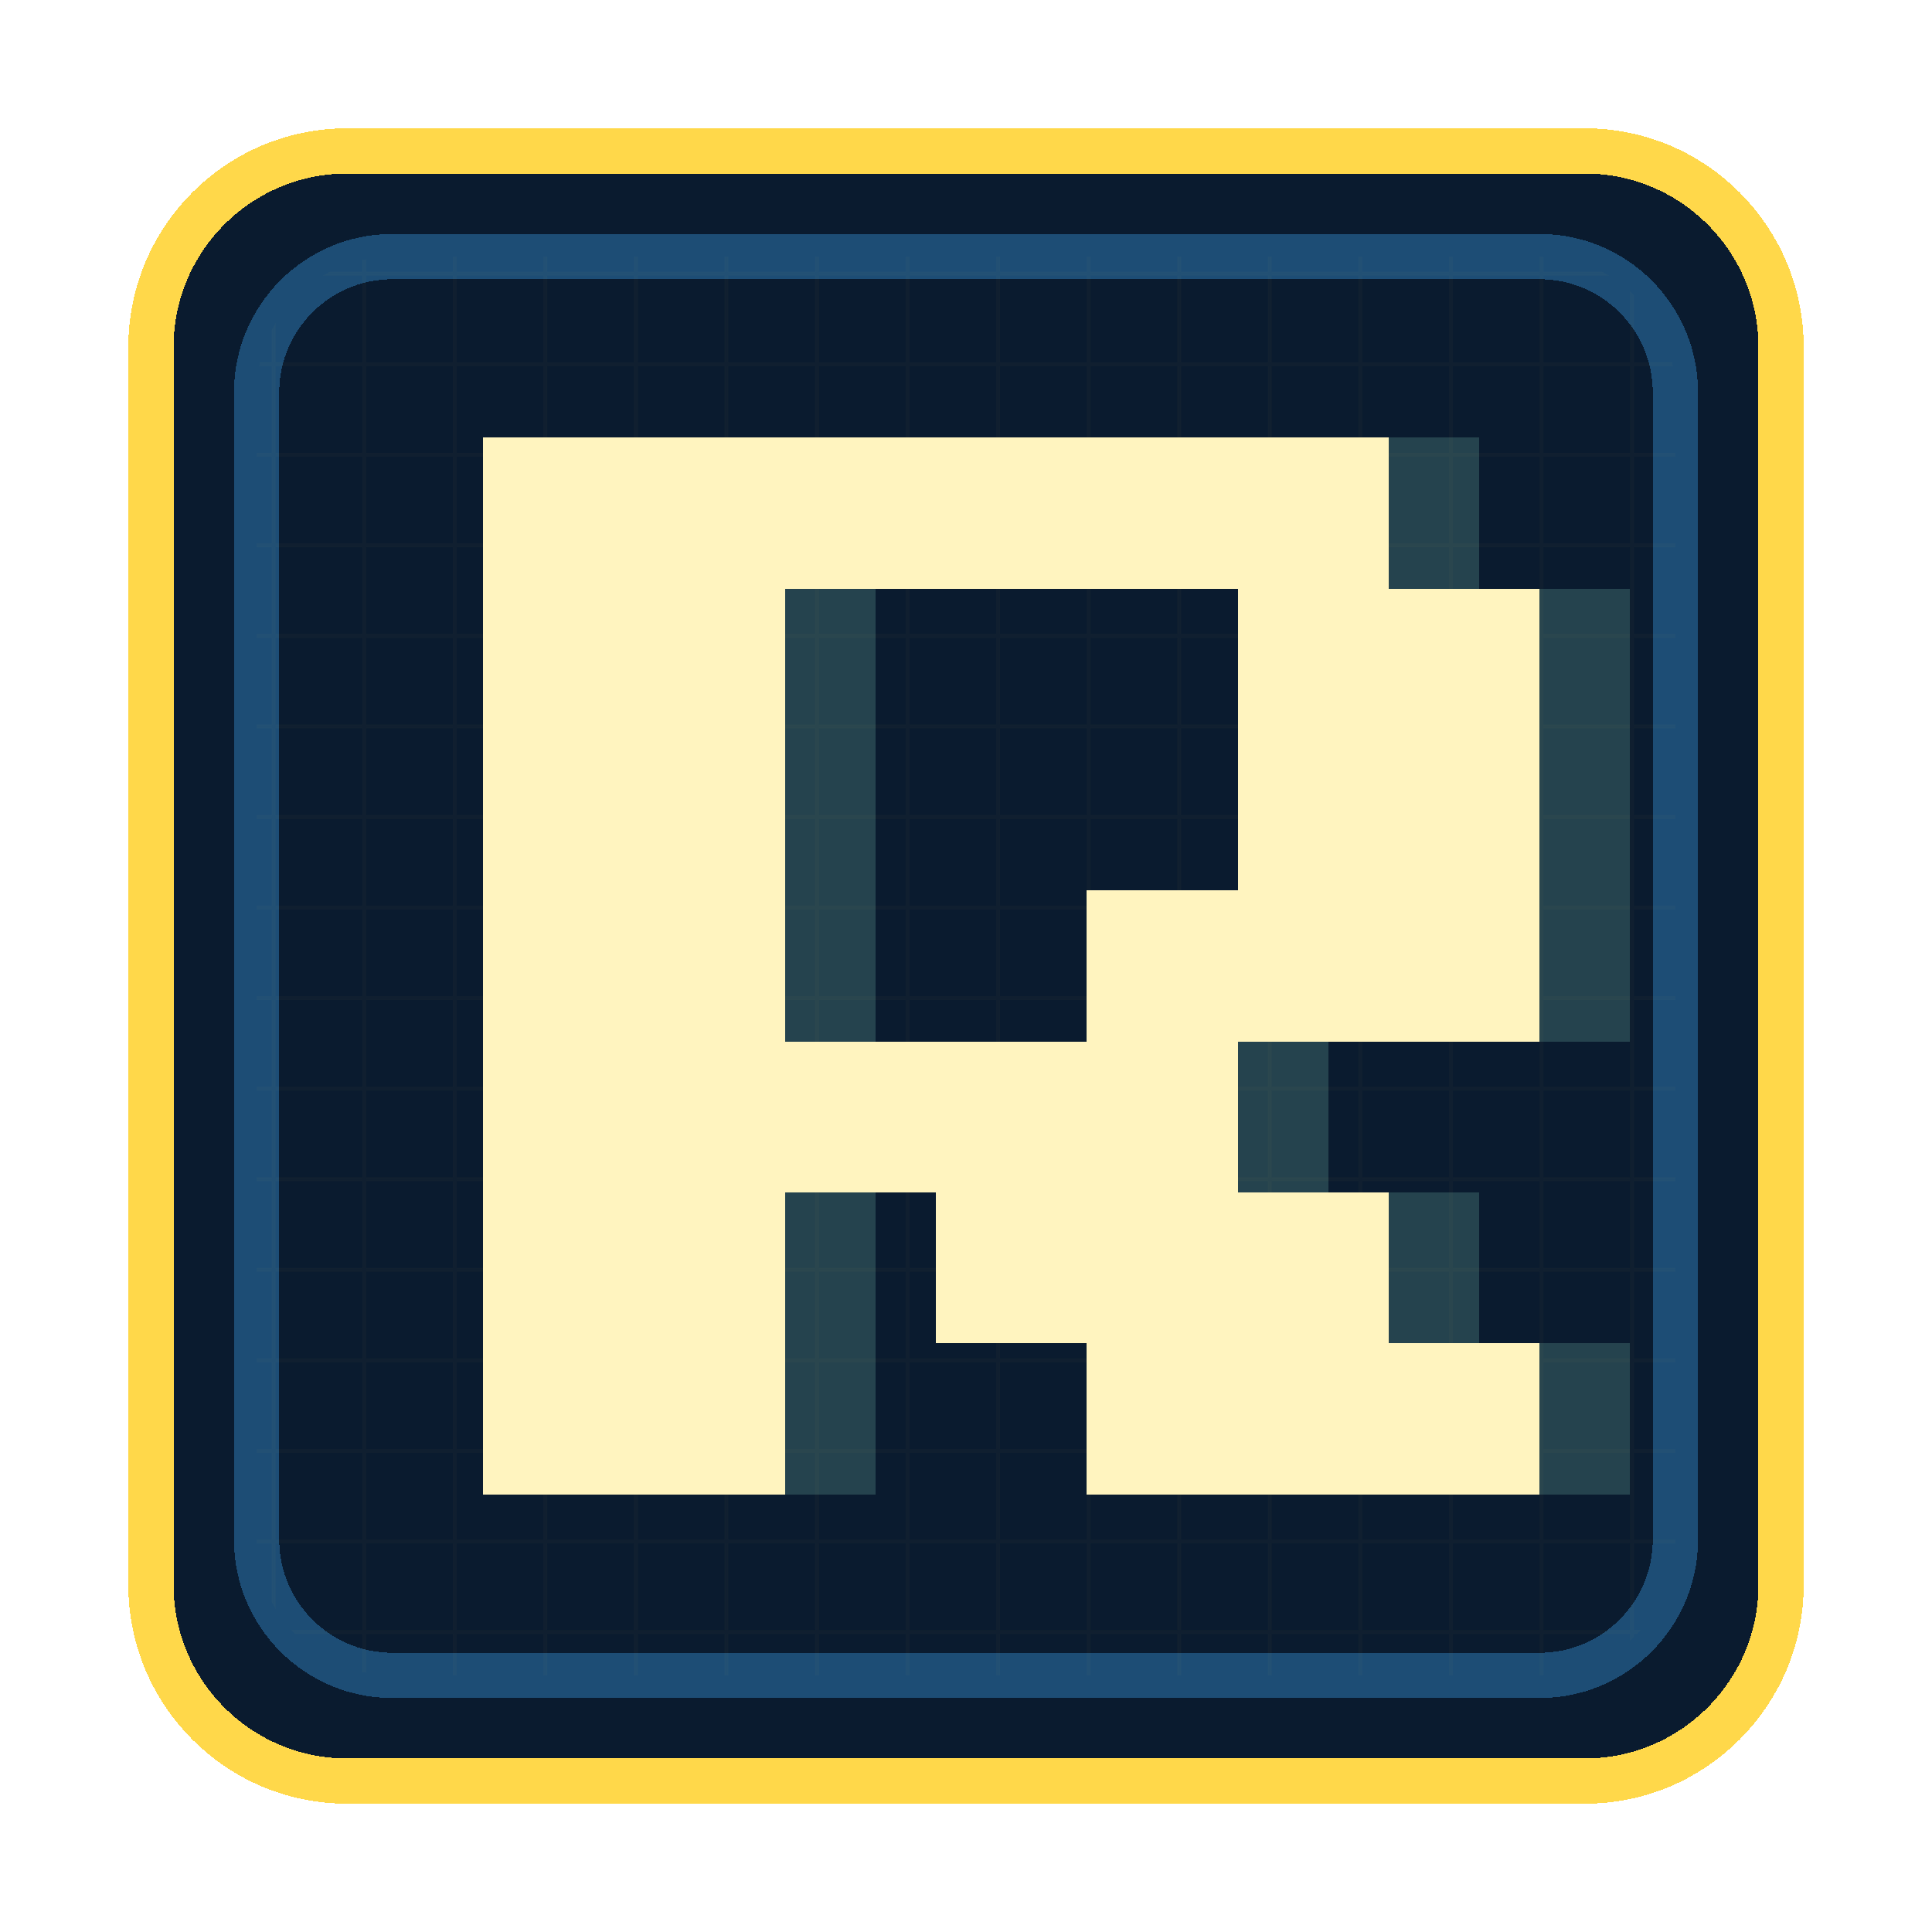
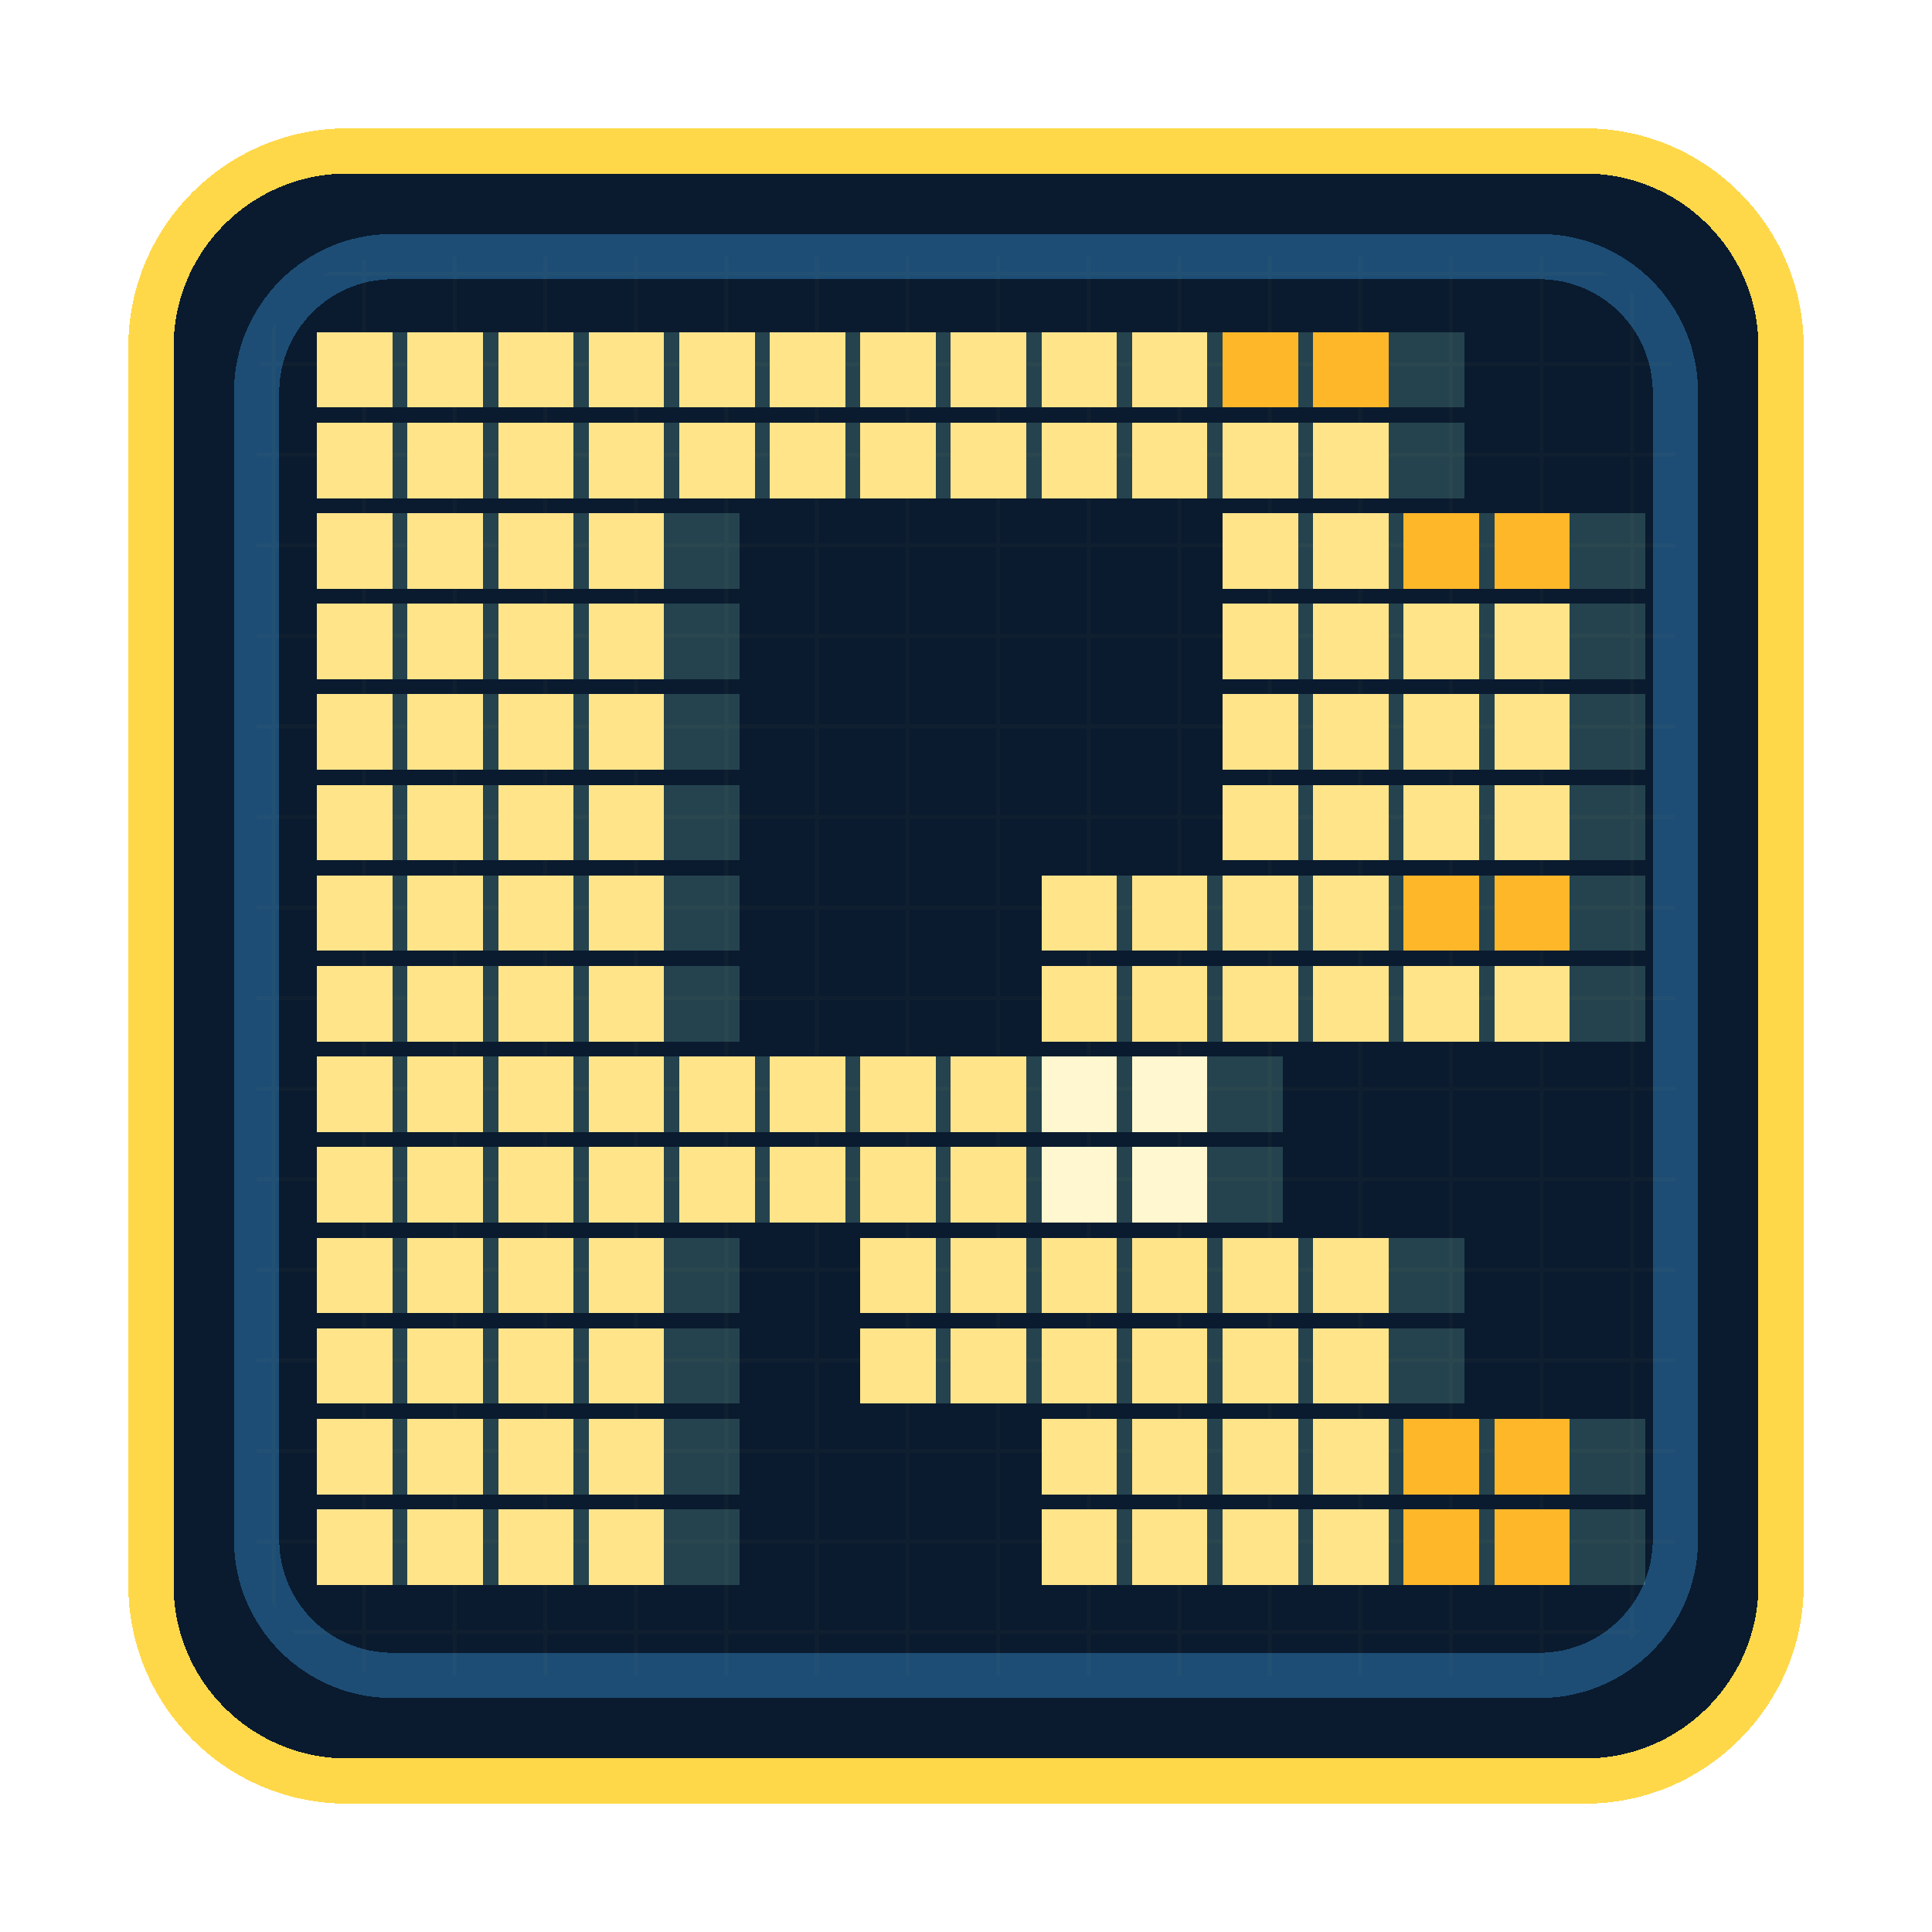
<svg xmlns="http://www.w3.org/2000/svg" viewBox="0 0 256 256" role="img" aria-labelledby="title desc">
  <defs>
    <pattern id="grid" width="12" height="12" patternUnits="userSpaceOnUse">
      <path d="M 12 0 L 0 0 0 12" fill="none" stroke="#ffd84a" stroke-opacity="0.08" stroke-width="1" />
    </pattern>
    <style>
      svg { shape-rendering: crispEdges; }
      .badge { fill: #0a1b2f; stroke: #ffd84a; stroke-width: 6; }
      .rim { fill: none; stroke: #1d4d75; stroke-width: 6; }
      .grid { fill: url(#grid); opacity: 0.32; }
      .ghost { fill: #8fe2c8; opacity: 0.2; }
-       .glyph { fill: #fff4bf; }
+       .tile-main { fill: #ffe48a; }
+       .tile-accent { fill: #ffb72a; }
+       .tile-core { fill: #fff7cf; }
    </style>
  </defs>
  <rect class="badge" x="20" y="20" width="216" height="216" rx="26" />
  <rect class="rim" x="34" y="34" width="188" height="188" rx="18" />
  <rect class="grid" x="34" y="34" width="188" height="188" rx="18" />
-   <g transform="translate(64 58)">
-     <g transform="translate(12 0)">
-       <rect class="ghost" x="0" y="0" width="120" height="10" />
-       <rect class="ghost" x="0" y="10" width="120" height="10" />
-       <rect class="ghost" x="0" y="20" width="40" height="10" />
-       <rect class="ghost" x="100" y="20" width="40" height="10" />
-       <rect class="ghost" x="0" y="30" width="40" height="10" />
-       <rect class="ghost" x="100" y="30" width="40" height="10" />
-       <rect class="ghost" x="0" y="40" width="40" height="10" />
-       <rect class="ghost" x="100" y="40" width="40" height="10" />
-       <rect class="ghost" x="0" y="50" width="40" height="10" />
-       <rect class="ghost" x="100" y="50" width="40" height="10" />
-       <rect class="ghost" x="0" y="60" width="40" height="10" />
-       <rect class="ghost" x="80" y="60" width="60" height="10" />
-       <rect class="ghost" x="0" y="70" width="40" height="10" />
-       <rect class="ghost" x="80" y="70" width="60" height="10" />
-       <rect class="ghost" x="0" y="80" width="100" height="10" />
-       <rect class="ghost" x="0" y="90" width="100" height="10" />
-       <rect class="ghost" x="0" y="100" width="40" height="10" />
-       <rect class="ghost" x="60" y="100" width="60" height="10" />
-       <rect class="ghost" x="0" y="110" width="40" height="10" />
-       <rect class="ghost" x="60" y="110" width="60" height="10" />
-       <rect class="ghost" x="0" y="120" width="40" height="10" />
-       <rect class="ghost" x="80" y="120" width="60" height="10" />
-       <rect class="ghost" x="0" y="130" width="40" height="10" />
-       <rect class="ghost" x="80" y="130" width="60" height="10" />
+   <g transform="translate(42 44)">
+     <g transform="translate(10 0)">
+       <rect class="ghost" x="0" y="0" width="10" height="10" />
+       <rect class="ghost" x="12" y="0" width="10" height="10" />
+       <rect class="ghost" x="24" y="0" width="10" height="10" />
+       <rect class="ghost" x="36" y="0" width="10" height="10" />
+       <rect class="ghost" x="48" y="0" width="10" height="10" />
+       <rect class="ghost" x="60" y="0" width="10" height="10" />
+       <rect class="ghost" x="72" y="0" width="10" height="10" />
+       <rect class="ghost" x="84" y="0" width="10" height="10" />
+       <rect class="ghost" x="96" y="0" width="10" height="10" />
+       <rect class="ghost" x="108" y="0" width="10" height="10" />
+       <rect class="ghost" x="120" y="0" width="10" height="10" />
+       <rect class="ghost" x="132" y="0" width="10" height="10" />
+       <rect class="ghost" x="0" y="12" width="10" height="10" />
+       <rect class="ghost" x="12" y="12" width="10" height="10" />
+       <rect class="ghost" x="24" y="12" width="10" height="10" />
+       <rect class="ghost" x="36" y="12" width="10" height="10" />
+       <rect class="ghost" x="48" y="12" width="10" height="10" />
+       <rect class="ghost" x="60" y="12" width="10" height="10" />
+       <rect class="ghost" x="72" y="12" width="10" height="10" />
+       <rect class="ghost" x="84" y="12" width="10" height="10" />
+       <rect class="ghost" x="96" y="12" width="10" height="10" />
+       <rect class="ghost" x="108" y="12" width="10" height="10" />
+       <rect class="ghost" x="120" y="12" width="10" height="10" />
+       <rect class="ghost" x="132" y="12" width="10" height="10" />
+       <rect class="ghost" x="0" y="24" width="10" height="10" />
+       <rect class="ghost" x="12" y="24" width="10" height="10" />
+       <rect class="ghost" x="24" y="24" width="10" height="10" />
+       <rect class="ghost" x="36" y="24" width="10" height="10" />
+       <rect class="ghost" x="120" y="24" width="10" height="10" />
+       <rect class="ghost" x="132" y="24" width="10" height="10" />
+       <rect class="ghost" x="144" y="24" width="10" height="10" />
+       <rect class="ghost" x="156" y="24" width="10" height="10" />
+       <rect class="ghost" x="0" y="36" width="10" height="10" />
+       <rect class="ghost" x="12" y="36" width="10" height="10" />
+       <rect class="ghost" x="24" y="36" width="10" height="10" />
+       <rect class="ghost" x="36" y="36" width="10" height="10" />
+       <rect class="ghost" x="120" y="36" width="10" height="10" />
+       <rect class="ghost" x="132" y="36" width="10" height="10" />
+       <rect class="ghost" x="144" y="36" width="10" height="10" />
+       <rect class="ghost" x="156" y="36" width="10" height="10" />
+       <rect class="ghost" x="0" y="48" width="10" height="10" />
+       <rect class="ghost" x="12" y="48" width="10" height="10" />
+       <rect class="ghost" x="24" y="48" width="10" height="10" />
+       <rect class="ghost" x="36" y="48" width="10" height="10" />
+       <rect class="ghost" x="120" y="48" width="10" height="10" />
+       <rect class="ghost" x="132" y="48" width="10" height="10" />
+       <rect class="ghost" x="144" y="48" width="10" height="10" />
+       <rect class="ghost" x="156" y="48" width="10" height="10" />
+       <rect class="ghost" x="0" y="60" width="10" height="10" />
+       <rect class="ghost" x="12" y="60" width="10" height="10" />
+       <rect class="ghost" x="24" y="60" width="10" height="10" />
+       <rect class="ghost" x="36" y="60" width="10" height="10" />
+       <rect class="ghost" x="120" y="60" width="10" height="10" />
+       <rect class="ghost" x="132" y="60" width="10" height="10" />
+       <rect class="ghost" x="144" y="60" width="10" height="10" />
+       <rect class="ghost" x="156" y="60" width="10" height="10" />
+       <rect class="ghost" x="0" y="72" width="10" height="10" />
+       <rect class="ghost" x="12" y="72" width="10" height="10" />
+       <rect class="ghost" x="24" y="72" width="10" height="10" />
+       <rect class="ghost" x="36" y="72" width="10" height="10" />
+       <rect class="ghost" x="96" y="72" width="10" height="10" />
+       <rect class="ghost" x="108" y="72" width="10" height="10" />
+       <rect class="ghost" x="120" y="72" width="10" height="10" />
+       <rect class="ghost" x="132" y="72" width="10" height="10" />
+       <rect class="ghost" x="144" y="72" width="10" height="10" />
+       <rect class="ghost" x="156" y="72" width="10" height="10" />
+       <rect class="ghost" x="0" y="84" width="10" height="10" />
+       <rect class="ghost" x="12" y="84" width="10" height="10" />
+       <rect class="ghost" x="24" y="84" width="10" height="10" />
+       <rect class="ghost" x="36" y="84" width="10" height="10" />
+       <rect class="ghost" x="96" y="84" width="10" height="10" />
+       <rect class="ghost" x="108" y="84" width="10" height="10" />
+       <rect class="ghost" x="120" y="84" width="10" height="10" />
+       <rect class="ghost" x="132" y="84" width="10" height="10" />
+       <rect class="ghost" x="144" y="84" width="10" height="10" />
+       <rect class="ghost" x="156" y="84" width="10" height="10" />
+       <rect class="ghost" x="0" y="96" width="10" height="10" />
+       <rect class="ghost" x="12" y="96" width="10" height="10" />
+       <rect class="ghost" x="24" y="96" width="10" height="10" />
+       <rect class="ghost" x="36" y="96" width="10" height="10" />
+       <rect class="ghost" x="48" y="96" width="10" height="10" />
+       <rect class="ghost" x="60" y="96" width="10" height="10" />
+       <rect class="ghost" x="72" y="96" width="10" height="10" />
+       <rect class="ghost" x="84" y="96" width="10" height="10" />
+       <rect class="ghost" x="96" y="96" width="10" height="10" />
+       <rect class="ghost" x="108" y="96" width="10" height="10" />
+       <rect class="ghost" x="0" y="108" width="10" height="10" />
+       <rect class="ghost" x="12" y="108" width="10" height="10" />
+       <rect class="ghost" x="24" y="108" width="10" height="10" />
+       <rect class="ghost" x="36" y="108" width="10" height="10" />
+       <rect class="ghost" x="48" y="108" width="10" height="10" />
+       <rect class="ghost" x="60" y="108" width="10" height="10" />
+       <rect class="ghost" x="72" y="108" width="10" height="10" />
+       <rect class="ghost" x="84" y="108" width="10" height="10" />
+       <rect class="ghost" x="96" y="108" width="10" height="10" />
+       <rect class="ghost" x="108" y="108" width="10" height="10" />
+       <rect class="ghost" x="0" y="120" width="10" height="10" />
+       <rect class="ghost" x="12" y="120" width="10" height="10" />
+       <rect class="ghost" x="24" y="120" width="10" height="10" />
+       <rect class="ghost" x="36" y="120" width="10" height="10" />
+       <rect class="ghost" x="72" y="120" width="10" height="10" />
+       <rect class="ghost" x="84" y="120" width="10" height="10" />
+       <rect class="ghost" x="96" y="120" width="10" height="10" />
+       <rect class="ghost" x="108" y="120" width="10" height="10" />
+       <rect class="ghost" x="120" y="120" width="10" height="10" />
+       <rect class="ghost" x="132" y="120" width="10" height="10" />
+       <rect class="ghost" x="0" y="132" width="10" height="10" />
+       <rect class="ghost" x="12" y="132" width="10" height="10" />
+       <rect class="ghost" x="24" y="132" width="10" height="10" />
+       <rect class="ghost" x="36" y="132" width="10" height="10" />
+       <rect class="ghost" x="72" y="132" width="10" height="10" />
+       <rect class="ghost" x="84" y="132" width="10" height="10" />
+       <rect class="ghost" x="96" y="132" width="10" height="10" />
+       <rect class="ghost" x="108" y="132" width="10" height="10" />
+       <rect class="ghost" x="120" y="132" width="10" height="10" />
+       <rect class="ghost" x="132" y="132" width="10" height="10" />
+       <rect class="ghost" x="0" y="144" width="10" height="10" />
+       <rect class="ghost" x="12" y="144" width="10" height="10" />
+       <rect class="ghost" x="24" y="144" width="10" height="10" />
+       <rect class="ghost" x="36" y="144" width="10" height="10" />
+       <rect class="ghost" x="96" y="144" width="10" height="10" />
+       <rect class="ghost" x="108" y="144" width="10" height="10" />
+       <rect class="ghost" x="120" y="144" width="10" height="10" />
+       <rect class="ghost" x="132" y="144" width="10" height="10" />
+       <rect class="ghost" x="144" y="144" width="10" height="10" />
+       <rect class="ghost" x="156" y="144" width="10" height="10" />
+       <rect class="ghost" x="0" y="156" width="10" height="10" />
+       <rect class="ghost" x="12" y="156" width="10" height="10" />
+       <rect class="ghost" x="24" y="156" width="10" height="10" />
+       <rect class="ghost" x="36" y="156" width="10" height="10" />
+       <rect class="ghost" x="96" y="156" width="10" height="10" />
+       <rect class="ghost" x="108" y="156" width="10" height="10" />
+       <rect class="ghost" x="120" y="156" width="10" height="10" />
+       <rect class="ghost" x="132" y="156" width="10" height="10" />
+       <rect class="ghost" x="144" y="156" width="10" height="10" />
+       <rect class="ghost" x="156" y="156" width="10" height="10" />
    </g>
-     <rect class="glyph" x="0" y="0" width="120" height="10" />
-     <rect class="glyph" x="0" y="10" width="120" height="10" />
-     <rect class="glyph" x="0" y="20" width="40" height="10" />
-     <rect class="glyph" x="100" y="20" width="40" height="10" />
-     <rect class="glyph" x="0" y="30" width="40" height="10" />
-     <rect class="glyph" x="100" y="30" width="40" height="10" />
-     <rect class="glyph" x="0" y="40" width="40" height="10" />
-     <rect class="glyph" x="100" y="40" width="40" height="10" />
-     <rect class="glyph" x="0" y="50" width="40" height="10" />
-     <rect class="glyph" x="100" y="50" width="40" height="10" />
-     <rect class="glyph" x="0" y="60" width="40" height="10" />
-     <rect class="glyph" x="80" y="60" width="60" height="10" />
-     <rect class="glyph" x="0" y="70" width="40" height="10" />
-     <rect class="glyph" x="80" y="70" width="60" height="10" />
-     <rect class="glyph" x="0" y="80" width="100" height="10" />
-     <rect class="glyph" x="0" y="90" width="100" height="10" />
-     <rect class="glyph" x="0" y="100" width="40" height="10" />
-     <rect class="glyph" x="60" y="100" width="60" height="10" />
-     <rect class="glyph" x="0" y="110" width="40" height="10" />
-     <rect class="glyph" x="60" y="110" width="60" height="10" />
-     <rect class="glyph" x="0" y="120" width="40" height="10" />
-     <rect class="glyph" x="80" y="120" width="60" height="10" />
-     <rect class="glyph" x="0" y="130" width="40" height="10" />
-     <rect class="glyph" x="80" y="130" width="60" height="10" />
+     <rect class="tile-main" x="0" y="0" width="10" height="10" />
+     <rect class="tile-main" x="12" y="0" width="10" height="10" />
+     <rect class="tile-main" x="24" y="0" width="10" height="10" />
+     <rect class="tile-main" x="36" y="0" width="10" height="10" />
+     <rect class="tile-main" x="48" y="0" width="10" height="10" />
+     <rect class="tile-main" x="60" y="0" width="10" height="10" />
+     <rect class="tile-main" x="72" y="0" width="10" height="10" />
+     <rect class="tile-main" x="84" y="0" width="10" height="10" />
+     <rect class="tile-main" x="96" y="0" width="10" height="10" />
+     <rect class="tile-main" x="108" y="0" width="10" height="10" />
+     <rect class="tile-accent" x="120" y="0" width="10" height="10" />
+     <rect class="tile-accent" x="132" y="0" width="10" height="10" />
+     <rect class="tile-main" x="0" y="12" width="10" height="10" />
+     <rect class="tile-main" x="12" y="12" width="10" height="10" />
+     <rect class="tile-main" x="24" y="12" width="10" height="10" />
+     <rect class="tile-main" x="36" y="12" width="10" height="10" />
+     <rect class="tile-main" x="48" y="12" width="10" height="10" />
+     <rect class="tile-main" x="60" y="12" width="10" height="10" />
+     <rect class="tile-main" x="72" y="12" width="10" height="10" />
+     <rect class="tile-main" x="84" y="12" width="10" height="10" />
+     <rect class="tile-main" x="96" y="12" width="10" height="10" />
+     <rect class="tile-main" x="108" y="12" width="10" height="10" />
+     <rect class="tile-main" x="120" y="12" width="10" height="10" />
+     <rect class="tile-main" x="132" y="12" width="10" height="10" />
+     <rect class="tile-main" x="0" y="24" width="10" height="10" />
+     <rect class="tile-main" x="12" y="24" width="10" height="10" />
+     <rect class="tile-main" x="24" y="24" width="10" height="10" />
+     <rect class="tile-main" x="36" y="24" width="10" height="10" />
+     <rect class="tile-main" x="120" y="24" width="10" height="10" />
+     <rect class="tile-main" x="132" y="24" width="10" height="10" />
+     <rect class="tile-accent" x="144" y="24" width="10" height="10" />
+     <rect class="tile-accent" x="156" y="24" width="10" height="10" />
+     <rect class="tile-main" x="0" y="36" width="10" height="10" />
+     <rect class="tile-main" x="12" y="36" width="10" height="10" />
+     <rect class="tile-main" x="24" y="36" width="10" height="10" />
+     <rect class="tile-main" x="36" y="36" width="10" height="10" />
+     <rect class="tile-main" x="120" y="36" width="10" height="10" />
+     <rect class="tile-main" x="132" y="36" width="10" height="10" />
+     <rect class="tile-main" x="144" y="36" width="10" height="10" />
+     <rect class="tile-main" x="156" y="36" width="10" height="10" />
+     <rect class="tile-main" x="0" y="48" width="10" height="10" />
+     <rect class="tile-main" x="12" y="48" width="10" height="10" />
+     <rect class="tile-main" x="24" y="48" width="10" height="10" />
+     <rect class="tile-main" x="36" y="48" width="10" height="10" />
+     <rect class="tile-main" x="120" y="48" width="10" height="10" />
+     <rect class="tile-main" x="132" y="48" width="10" height="10" />
+     <rect class="tile-main" x="144" y="48" width="10" height="10" />
+     <rect class="tile-main" x="156" y="48" width="10" height="10" />
+     <rect class="tile-main" x="0" y="60" width="10" height="10" />
+     <rect class="tile-main" x="12" y="60" width="10" height="10" />
+     <rect class="tile-main" x="24" y="60" width="10" height="10" />
+     <rect class="tile-main" x="36" y="60" width="10" height="10" />
+     <rect class="tile-main" x="120" y="60" width="10" height="10" />
+     <rect class="tile-main" x="132" y="60" width="10" height="10" />
+     <rect class="tile-main" x="144" y="60" width="10" height="10" />
+     <rect class="tile-main" x="156" y="60" width="10" height="10" />
+     <rect class="tile-main" x="0" y="72" width="10" height="10" />
+     <rect class="tile-main" x="12" y="72" width="10" height="10" />
+     <rect class="tile-main" x="24" y="72" width="10" height="10" />
+     <rect class="tile-main" x="36" y="72" width="10" height="10" />
+     <rect class="tile-main" x="96" y="72" width="10" height="10" />
+     <rect class="tile-main" x="108" y="72" width="10" height="10" />
+     <rect class="tile-main" x="120" y="72" width="10" height="10" />
+     <rect class="tile-main" x="132" y="72" width="10" height="10" />
+     <rect class="tile-accent" x="144" y="72" width="10" height="10" />
+     <rect class="tile-accent" x="156" y="72" width="10" height="10" />
+     <rect class="tile-main" x="0" y="84" width="10" height="10" />
+     <rect class="tile-main" x="12" y="84" width="10" height="10" />
+     <rect class="tile-main" x="24" y="84" width="10" height="10" />
+     <rect class="tile-main" x="36" y="84" width="10" height="10" />
+     <rect class="tile-main" x="96" y="84" width="10" height="10" />
+     <rect class="tile-main" x="108" y="84" width="10" height="10" />
+     <rect class="tile-main" x="120" y="84" width="10" height="10" />
+     <rect class="tile-main" x="132" y="84" width="10" height="10" />
+     <rect class="tile-main" x="144" y="84" width="10" height="10" />
+     <rect class="tile-main" x="156" y="84" width="10" height="10" />
+     <rect class="tile-main" x="0" y="96" width="10" height="10" />
+     <rect class="tile-main" x="12" y="96" width="10" height="10" />
+     <rect class="tile-main" x="24" y="96" width="10" height="10" />
+     <rect class="tile-main" x="36" y="96" width="10" height="10" />
+     <rect class="tile-main" x="48" y="96" width="10" height="10" />
+     <rect class="tile-main" x="60" y="96" width="10" height="10" />
+     <rect class="tile-main" x="72" y="96" width="10" height="10" />
+     <rect class="tile-main" x="84" y="96" width="10" height="10" />
+     <rect class="tile-core" x="96" y="96" width="10" height="10" />
+     <rect class="tile-core" x="108" y="96" width="10" height="10" />
+     <rect class="tile-main" x="0" y="108" width="10" height="10" />
+     <rect class="tile-main" x="12" y="108" width="10" height="10" />
+     <rect class="tile-main" x="24" y="108" width="10" height="10" />
+     <rect class="tile-main" x="36" y="108" width="10" height="10" />
+     <rect class="tile-main" x="48" y="108" width="10" height="10" />
+     <rect class="tile-main" x="60" y="108" width="10" height="10" />
+     <rect class="tile-main" x="72" y="108" width="10" height="10" />
+     <rect class="tile-main" x="84" y="108" width="10" height="10" />
+     <rect class="tile-core" x="96" y="108" width="10" height="10" />
+     <rect class="tile-core" x="108" y="108" width="10" height="10" />
+     <rect class="tile-main" x="0" y="120" width="10" height="10" />
+     <rect class="tile-main" x="12" y="120" width="10" height="10" />
+     <rect class="tile-main" x="24" y="120" width="10" height="10" />
+     <rect class="tile-main" x="36" y="120" width="10" height="10" />
+     <rect class="tile-main" x="72" y="120" width="10" height="10" />
+     <rect class="tile-main" x="84" y="120" width="10" height="10" />
+     <rect class="tile-main" x="96" y="120" width="10" height="10" />
+     <rect class="tile-main" x="108" y="120" width="10" height="10" />
+     <rect class="tile-main" x="120" y="120" width="10" height="10" />
+     <rect class="tile-main" x="132" y="120" width="10" height="10" />
+     <rect class="tile-main" x="0" y="132" width="10" height="10" />
+     <rect class="tile-main" x="12" y="132" width="10" height="10" />
+     <rect class="tile-main" x="24" y="132" width="10" height="10" />
+     <rect class="tile-main" x="36" y="132" width="10" height="10" />
+     <rect class="tile-main" x="72" y="132" width="10" height="10" />
+     <rect class="tile-main" x="84" y="132" width="10" height="10" />
+     <rect class="tile-main" x="96" y="132" width="10" height="10" />
+     <rect class="tile-main" x="108" y="132" width="10" height="10" />
+     <rect class="tile-main" x="120" y="132" width="10" height="10" />
+     <rect class="tile-main" x="132" y="132" width="10" height="10" />
+     <rect class="tile-main" x="0" y="144" width="10" height="10" />
+     <rect class="tile-main" x="12" y="144" width="10" height="10" />
+     <rect class="tile-main" x="24" y="144" width="10" height="10" />
+     <rect class="tile-main" x="36" y="144" width="10" height="10" />
+     <rect class="tile-main" x="96" y="144" width="10" height="10" />
+     <rect class="tile-main" x="108" y="144" width="10" height="10" />
+     <rect class="tile-main" x="120" y="144" width="10" height="10" />
+     <rect class="tile-main" x="132" y="144" width="10" height="10" />
+     <rect class="tile-accent" x="144" y="144" width="10" height="10" />
+     <rect class="tile-accent" x="156" y="144" width="10" height="10" />
+     <rect class="tile-main" x="0" y="156" width="10" height="10" />
+     <rect class="tile-main" x="12" y="156" width="10" height="10" />
+     <rect class="tile-main" x="24" y="156" width="10" height="10" />
+     <rect class="tile-main" x="36" y="156" width="10" height="10" />
+     <rect class="tile-main" x="96" y="156" width="10" height="10" />
+     <rect class="tile-main" x="108" y="156" width="10" height="10" />
+     <rect class="tile-main" x="120" y="156" width="10" height="10" />
+     <rect class="tile-main" x="132" y="156" width="10" height="10" />
+     <rect class="tile-accent" x="144" y="156" width="10" height="10" />
+     <rect class="tile-accent" x="156" y="156" width="10" height="10" />
  </g>
</svg>
